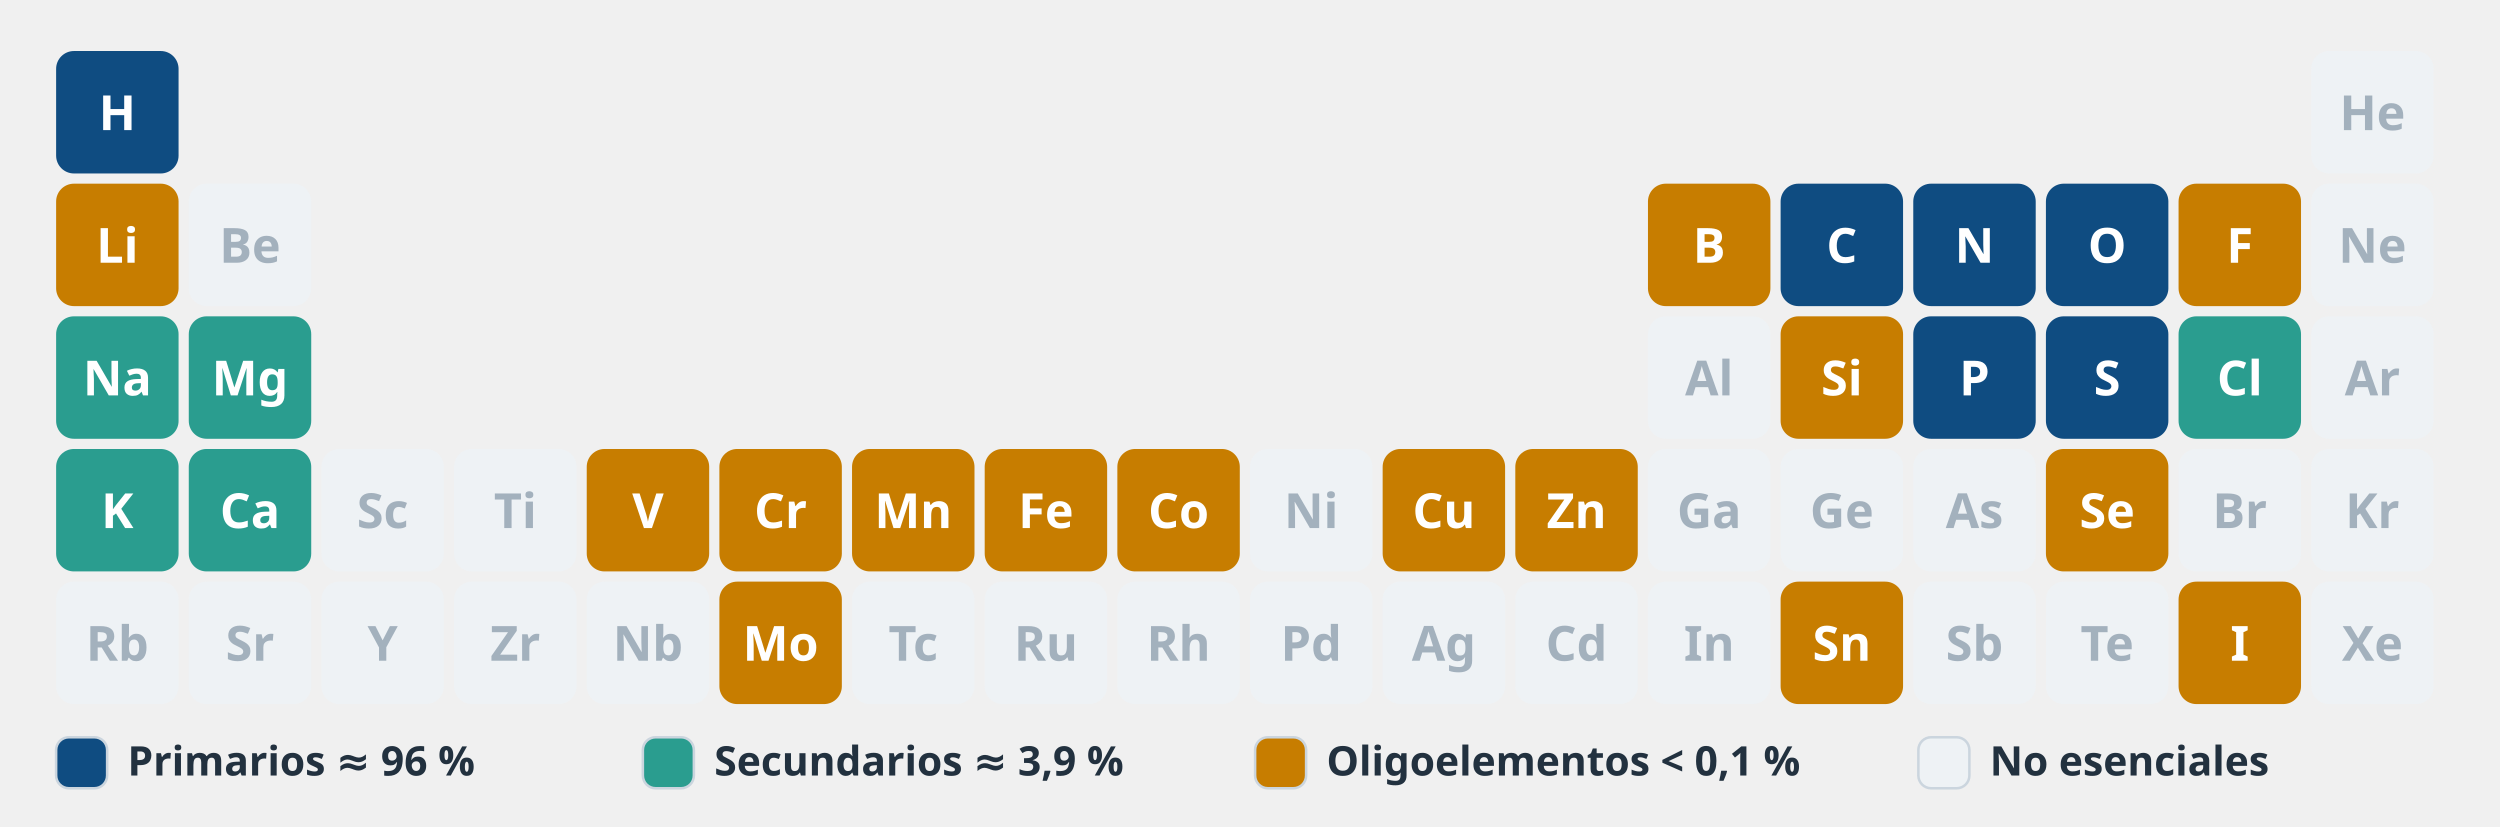
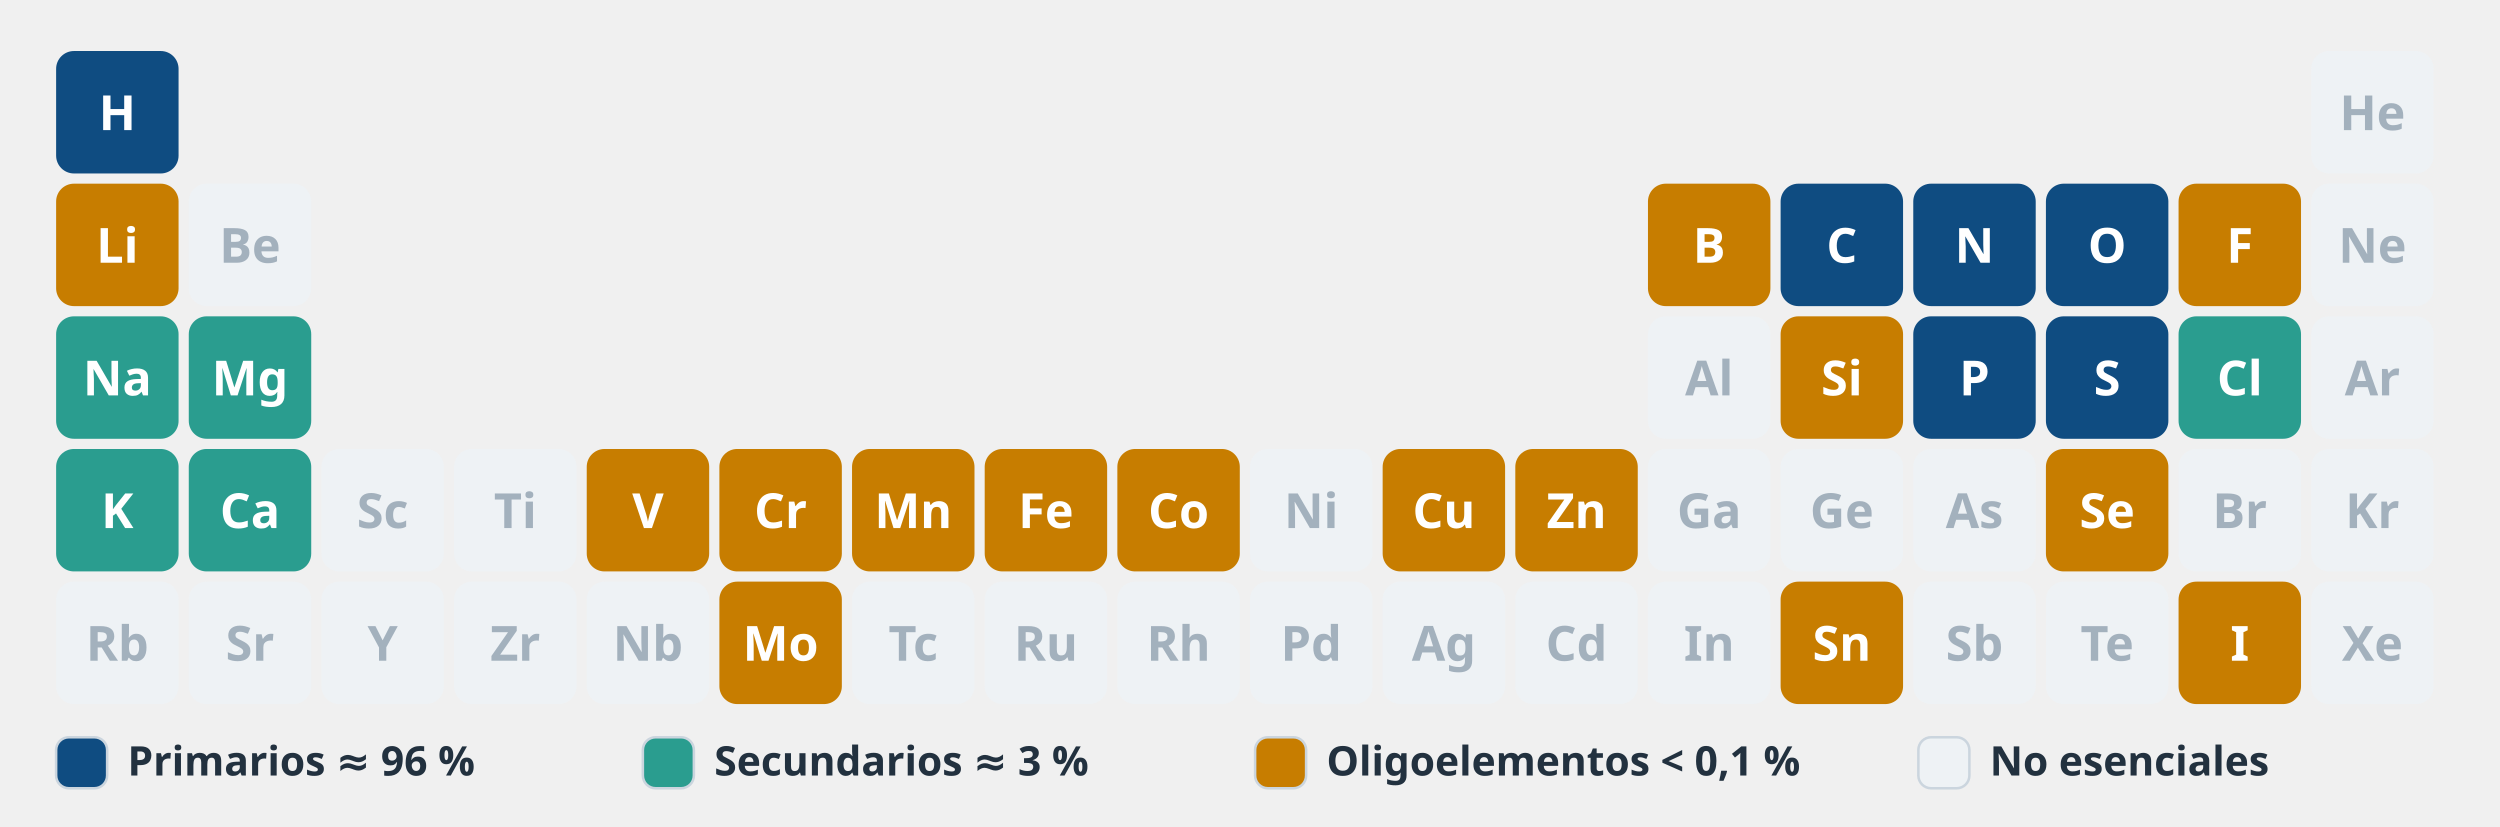
<svg xmlns="http://www.w3.org/2000/svg" viewBox="0 0 980 324" role="img" font-family="Nunito, 'Segoe UI', system-ui, sans-serif">
  <defs>
    <marker id="fl" viewBox="0 0 10 10" refX="8" refY="5" markerWidth="7" markerHeight="7" orient="auto-start-reverse">
      <path d="M0,0 L10,5 L0,10 z" fill="#2a7fc1" />
    </marker>
    <marker id="fk" viewBox="0 0 10 10" refX="8" refY="5" markerWidth="7" markerHeight="7" orient="auto-start-reverse">
      <path d="M0,0 L10,5 L0,10 z" fill="#22313f" />
    </marker>
    <radialGradient id="gO" cx="35%" cy="35%" r="70%">
      <stop offset="0" stop-color="#f08a7e" />
      <stop offset="1" stop-color="#c0392b" />
    </radialGradient>
    <radialGradient id="gH" cx="35%" cy="35%" r="70%">
      <stop offset="0" stop-color="#ffffff" />
      <stop offset="1" stop-color="#d5dde3" />
    </radialGradient>
  </defs>
  <rect x="22" y="20" width="48" height="48" rx="7" fill="#0f4c81" />
  <text x="46.0" y="51.0" font-size="19" text-anchor="middle" font-weight="800" fill="#fff">H</text>
  <rect x="906" y="20" width="48" height="48" rx="7" fill="#eef2f5" />
  <text x="930.0" y="51.0" font-size="19" text-anchor="middle" font-weight="800" fill="#a3b1bd">He</text>
  <rect x="22" y="72" width="48" height="48" rx="7" fill="#c77d00" />
  <text x="46.0" y="103.0" font-size="19" text-anchor="middle" font-weight="800" fill="#fff">Li</text>
  <rect x="74" y="72" width="48" height="48" rx="7" fill="#eef2f5" />
  <text x="98.0" y="103.0" font-size="19" text-anchor="middle" font-weight="800" fill="#a3b1bd">Be</text>
  <rect x="646" y="72" width="48" height="48" rx="7" fill="#c77d00" />
  <text x="670.0" y="103.0" font-size="19" text-anchor="middle" font-weight="800" fill="#fff">B</text>
  <rect x="698" y="72" width="48" height="48" rx="7" fill="#0f4c81" />
  <text x="722.0" y="103.0" font-size="19" text-anchor="middle" font-weight="800" fill="#fff">C</text>
  <rect x="750" y="72" width="48" height="48" rx="7" fill="#0f4c81" />
  <text x="774.0" y="103.0" font-size="19" text-anchor="middle" font-weight="800" fill="#fff">N</text>
  <rect x="802" y="72" width="48" height="48" rx="7" fill="#0f4c81" />
  <text x="826.0" y="103.0" font-size="19" text-anchor="middle" font-weight="800" fill="#fff">O</text>
  <rect x="854" y="72" width="48" height="48" rx="7" fill="#c77d00" />
  <text x="878.0" y="103.0" font-size="19" text-anchor="middle" font-weight="800" fill="#fff">F</text>
  <rect x="906" y="72" width="48" height="48" rx="7" fill="#eef2f5" />
  <text x="930.0" y="103.0" font-size="19" text-anchor="middle" font-weight="800" fill="#a3b1bd">Ne</text>
  <rect x="22" y="124" width="48" height="48" rx="7" fill="#2a9d8f" />
  <text x="46.0" y="155.0" font-size="19" text-anchor="middle" font-weight="800" fill="#fff">Na</text>
  <rect x="74" y="124" width="48" height="48" rx="7" fill="#2a9d8f" />
  <text x="98.0" y="155.0" font-size="19" text-anchor="middle" font-weight="800" fill="#fff">Mg</text>
  <rect x="646" y="124" width="48" height="48" rx="7" fill="#eef2f5" />
  <text x="670.0" y="155.0" font-size="19" text-anchor="middle" font-weight="800" fill="#a3b1bd">Al</text>
  <rect x="698" y="124" width="48" height="48" rx="7" fill="#c77d00" />
  <text x="722.0" y="155.0" font-size="19" text-anchor="middle" font-weight="800" fill="#fff">Si</text>
  <rect x="750" y="124" width="48" height="48" rx="7" fill="#0f4c81" />
  <text x="774.0" y="155.0" font-size="19" text-anchor="middle" font-weight="800" fill="#fff">P</text>
  <rect x="802" y="124" width="48" height="48" rx="7" fill="#0f4c81" />
  <text x="826.0" y="155.0" font-size="19" text-anchor="middle" font-weight="800" fill="#fff">S</text>
  <rect x="854" y="124" width="48" height="48" rx="7" fill="#2a9d8f" />
  <text x="878.0" y="155.0" font-size="19" text-anchor="middle" font-weight="800" fill="#fff">Cl</text>
  <rect x="906" y="124" width="48" height="48" rx="7" fill="#eef2f5" />
  <text x="930.0" y="155.0" font-size="19" text-anchor="middle" font-weight="800" fill="#a3b1bd">Ar</text>
  <rect x="22" y="176" width="48" height="48" rx="7" fill="#2a9d8f" />
  <text x="46.0" y="207.0" font-size="19" text-anchor="middle" font-weight="800" fill="#fff">K</text>
  <rect x="74" y="176" width="48" height="48" rx="7" fill="#2a9d8f" />
  <text x="98.0" y="207.0" font-size="19" text-anchor="middle" font-weight="800" fill="#fff">Ca</text>
  <rect x="126" y="176" width="48" height="48" rx="7" fill="#eef2f5" />
  <text x="150.0" y="207.0" font-size="19" text-anchor="middle" font-weight="800" fill="#a3b1bd">Sc</text>
  <rect x="178" y="176" width="48" height="48" rx="7" fill="#eef2f5" />
  <text x="202.0" y="207.0" font-size="19" text-anchor="middle" font-weight="800" fill="#a3b1bd">Ti</text>
  <rect x="230" y="176" width="48" height="48" rx="7" fill="#c77d00" />
  <text x="254.0" y="207.0" font-size="19" text-anchor="middle" font-weight="800" fill="#fff">V</text>
  <rect x="282" y="176" width="48" height="48" rx="7" fill="#c77d00" />
  <text x="306.0" y="207.0" font-size="19" text-anchor="middle" font-weight="800" fill="#fff">Cr</text>
  <rect x="334" y="176" width="48" height="48" rx="7" fill="#c77d00" />
  <text x="358.0" y="207.0" font-size="19" text-anchor="middle" font-weight="800" fill="#fff">Mn</text>
  <rect x="386" y="176" width="48" height="48" rx="7" fill="#c77d00" />
  <text x="410.0" y="207.0" font-size="19" text-anchor="middle" font-weight="800" fill="#fff">Fe</text>
  <rect x="438" y="176" width="48" height="48" rx="7" fill="#c77d00" />
  <text x="462.0" y="207.0" font-size="19" text-anchor="middle" font-weight="800" fill="#fff">Co</text>
  <rect x="490" y="176" width="48" height="48" rx="7" fill="#eef2f5" />
  <text x="514.0" y="207.0" font-size="19" text-anchor="middle" font-weight="800" fill="#a3b1bd">Ni</text>
  <rect x="542" y="176" width="48" height="48" rx="7" fill="#c77d00" />
  <text x="566.0" y="207.0" font-size="19" text-anchor="middle" font-weight="800" fill="#fff">Cu</text>
  <rect x="594" y="176" width="48" height="48" rx="7" fill="#c77d00" />
  <text x="618.0" y="207.0" font-size="19" text-anchor="middle" font-weight="800" fill="#fff">Zn</text>
  <rect x="646" y="176" width="48" height="48" rx="7" fill="#eef2f5" />
  <text x="670.0" y="207.0" font-size="19" text-anchor="middle" font-weight="800" fill="#a3b1bd">Ga</text>
  <rect x="698" y="176" width="48" height="48" rx="7" fill="#eef2f5" />
  <text x="722.0" y="207.0" font-size="19" text-anchor="middle" font-weight="800" fill="#a3b1bd">Ge</text>
  <rect x="750" y="176" width="48" height="48" rx="7" fill="#eef2f5" />
  <text x="774.0" y="207.0" font-size="19" text-anchor="middle" font-weight="800" fill="#a3b1bd">As</text>
  <rect x="802" y="176" width="48" height="48" rx="7" fill="#c77d00" />
  <text x="826.0" y="207.0" font-size="19" text-anchor="middle" font-weight="800" fill="#fff">Se</text>
  <rect x="854" y="176" width="48" height="48" rx="7" fill="#eef2f5" />
  <text x="878.0" y="207.0" font-size="19" text-anchor="middle" font-weight="800" fill="#a3b1bd">Br</text>
  <rect x="906" y="176" width="48" height="48" rx="7" fill="#eef2f5" />
  <text x="930.0" y="207.0" font-size="19" text-anchor="middle" font-weight="800" fill="#a3b1bd">Kr</text>
  <rect x="22" y="228" width="48" height="48" rx="7" fill="#eef2f5" />
  <text x="46.0" y="259.0" font-size="19" text-anchor="middle" font-weight="800" fill="#a3b1bd">Rb</text>
  <rect x="74" y="228" width="48" height="48" rx="7" fill="#eef2f5" />
  <text x="98.0" y="259.0" font-size="19" text-anchor="middle" font-weight="800" fill="#a3b1bd">Sr</text>
  <rect x="126" y="228" width="48" height="48" rx="7" fill="#eef2f5" />
  <text x="150.0" y="259.0" font-size="19" text-anchor="middle" font-weight="800" fill="#a3b1bd">Y</text>
  <rect x="178" y="228" width="48" height="48" rx="7" fill="#eef2f5" />
  <text x="202.0" y="259.0" font-size="19" text-anchor="middle" font-weight="800" fill="#a3b1bd">Zr</text>
  <rect x="230" y="228" width="48" height="48" rx="7" fill="#eef2f5" />
  <text x="254.0" y="259.0" font-size="19" text-anchor="middle" font-weight="800" fill="#a3b1bd">Nb</text>
  <rect x="282" y="228" width="48" height="48" rx="7" fill="#c77d00" />
  <text x="306.0" y="259.0" font-size="19" text-anchor="middle" font-weight="800" fill="#fff">Mo</text>
  <rect x="334" y="228" width="48" height="48" rx="7" fill="#eef2f5" />
  <text x="358.0" y="259.0" font-size="19" text-anchor="middle" font-weight="800" fill="#a3b1bd">Tc</text>
  <rect x="386" y="228" width="48" height="48" rx="7" fill="#eef2f5" />
  <text x="410.0" y="259.0" font-size="19" text-anchor="middle" font-weight="800" fill="#a3b1bd">Ru</text>
  <rect x="438" y="228" width="48" height="48" rx="7" fill="#eef2f5" />
  <text x="462.0" y="259.0" font-size="19" text-anchor="middle" font-weight="800" fill="#a3b1bd">Rh</text>
  <rect x="490" y="228" width="48" height="48" rx="7" fill="#eef2f5" />
  <text x="514.0" y="259.0" font-size="19" text-anchor="middle" font-weight="800" fill="#a3b1bd">Pd</text>
  <rect x="542" y="228" width="48" height="48" rx="7" fill="#eef2f5" />
  <text x="566.0" y="259.0" font-size="19" text-anchor="middle" font-weight="800" fill="#a3b1bd">Ag</text>
  <rect x="594" y="228" width="48" height="48" rx="7" fill="#eef2f5" />
  <text x="618.0" y="259.0" font-size="19" text-anchor="middle" font-weight="800" fill="#a3b1bd">Cd</text>
  <rect x="646" y="228" width="48" height="48" rx="7" fill="#eef2f5" />
  <text x="670.0" y="259.0" font-size="19" text-anchor="middle" font-weight="800" fill="#a3b1bd">In</text>
  <rect x="698" y="228" width="48" height="48" rx="7" fill="#c77d00" />
  <text x="722.0" y="259.0" font-size="19" text-anchor="middle" font-weight="800" fill="#fff">Sn</text>
  <rect x="750" y="228" width="48" height="48" rx="7" fill="#eef2f5" />
  <text x="774.0" y="259.0" font-size="19" text-anchor="middle" font-weight="800" fill="#a3b1bd">Sb</text>
  <rect x="802" y="228" width="48" height="48" rx="7" fill="#eef2f5" />
  <text x="826.0" y="259.0" font-size="19" text-anchor="middle" font-weight="800" fill="#a3b1bd">Te</text>
  <rect x="854" y="228" width="48" height="48" rx="7" fill="#c77d00" />
  <text x="878.0" y="259.0" font-size="19" text-anchor="middle" font-weight="800" fill="#fff">I</text>
  <rect x="906" y="228" width="48" height="48" rx="7" fill="#eef2f5" />
  <text x="930.0" y="259.0" font-size="19" text-anchor="middle" font-weight="800" fill="#a3b1bd">Xe</text>
  <rect x="22" y="289" width="20" height="20" rx="5" fill="#0f4c81" stroke="#cbd5de" />
  <text x="50.0" y="304.0" font-size="16" text-anchor="start" font-weight="700" fill="#22313f">Primarios ≈ 96 %</text>
  <rect x="252" y="289" width="20" height="20" rx="5" fill="#2a9d8f" stroke="#cbd5de" />
-   <text x="280.0" y="304.0" font-size="16" text-anchor="start" font-weight="700" fill="#22313f">Secundarios ≈ 3,9 %</text>
+   <text x="280.0" y="304.0" font-size="16" text-anchor="start" font-weight="700" fill="#22313f">Secundarios ≈ 3 %</text>
  <rect x="492" y="289" width="20" height="20" rx="5" fill="#c77d00" stroke="#cbd5de" />
  <text x="520.0" y="304.0" font-size="16" text-anchor="start" font-weight="700" fill="#22313f">Oligoelementos &lt; 0,1 %</text>
  <rect x="752" y="289" width="20" height="20" rx="5" fill="#eef2f5" stroke="#cbd5de" />
  <text x="780.0" y="304.0" font-size="16" text-anchor="start" font-weight="700" fill="#22313f">No esenciales</text>
</svg>
